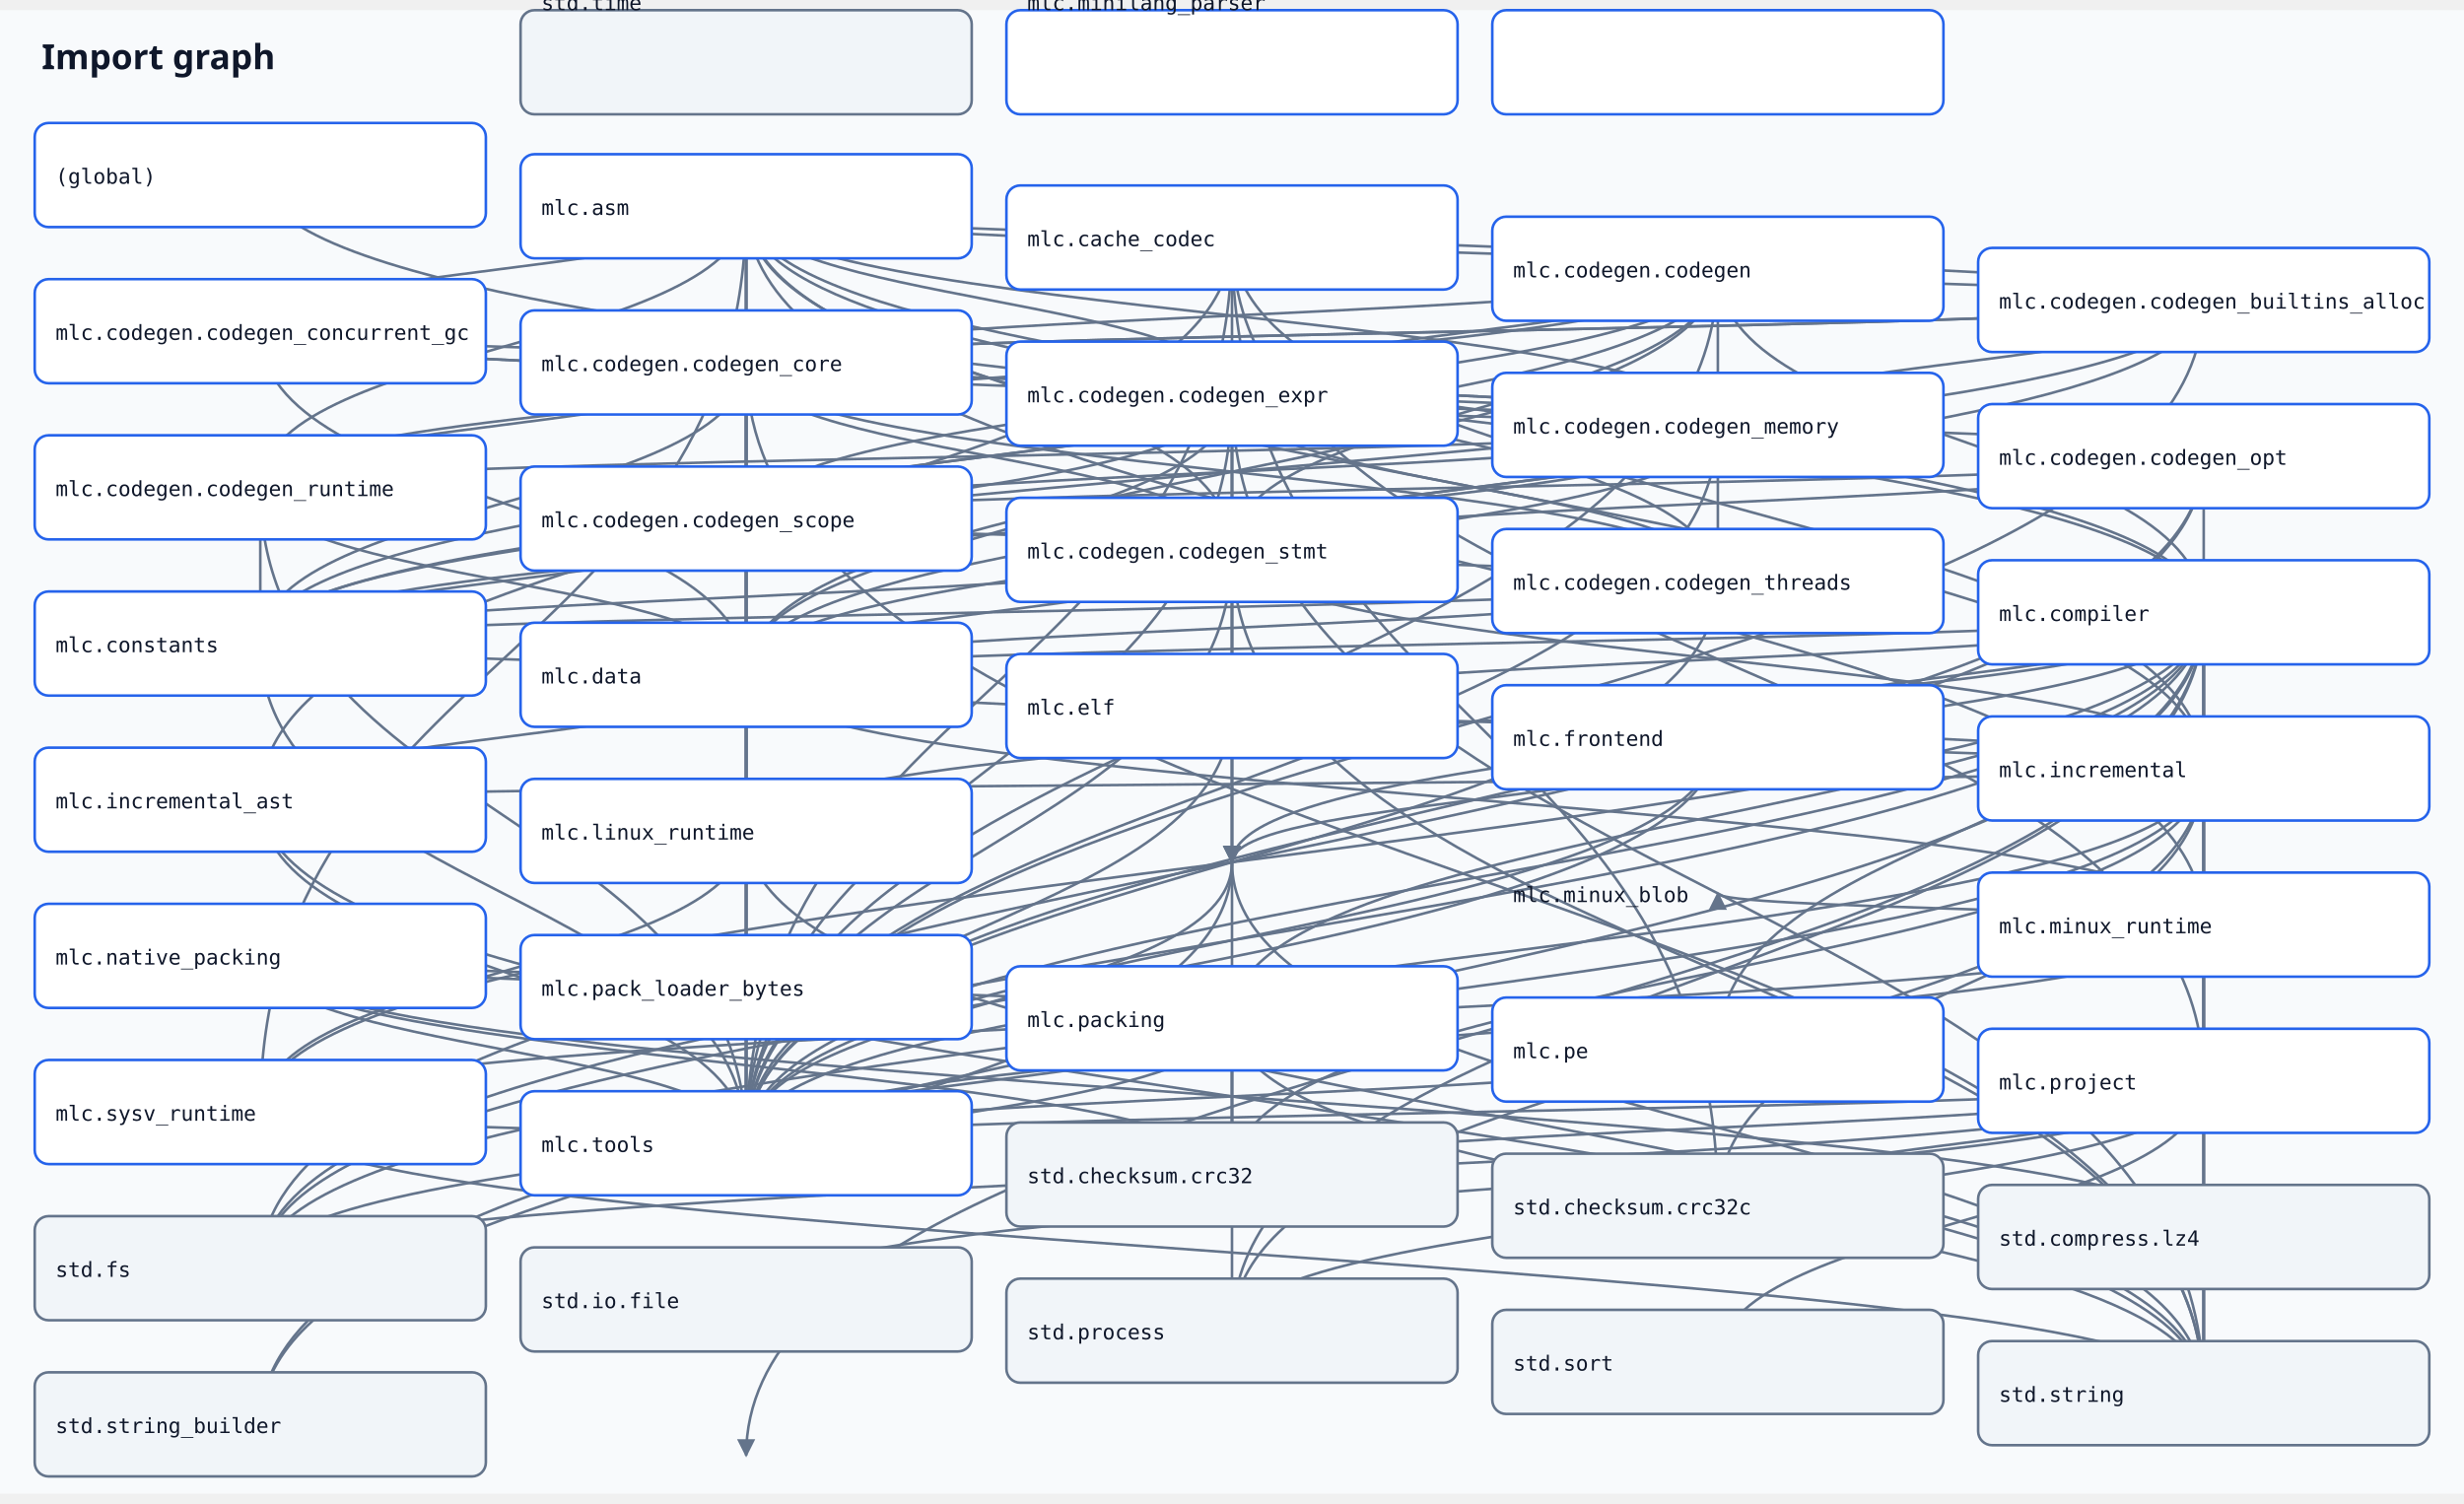
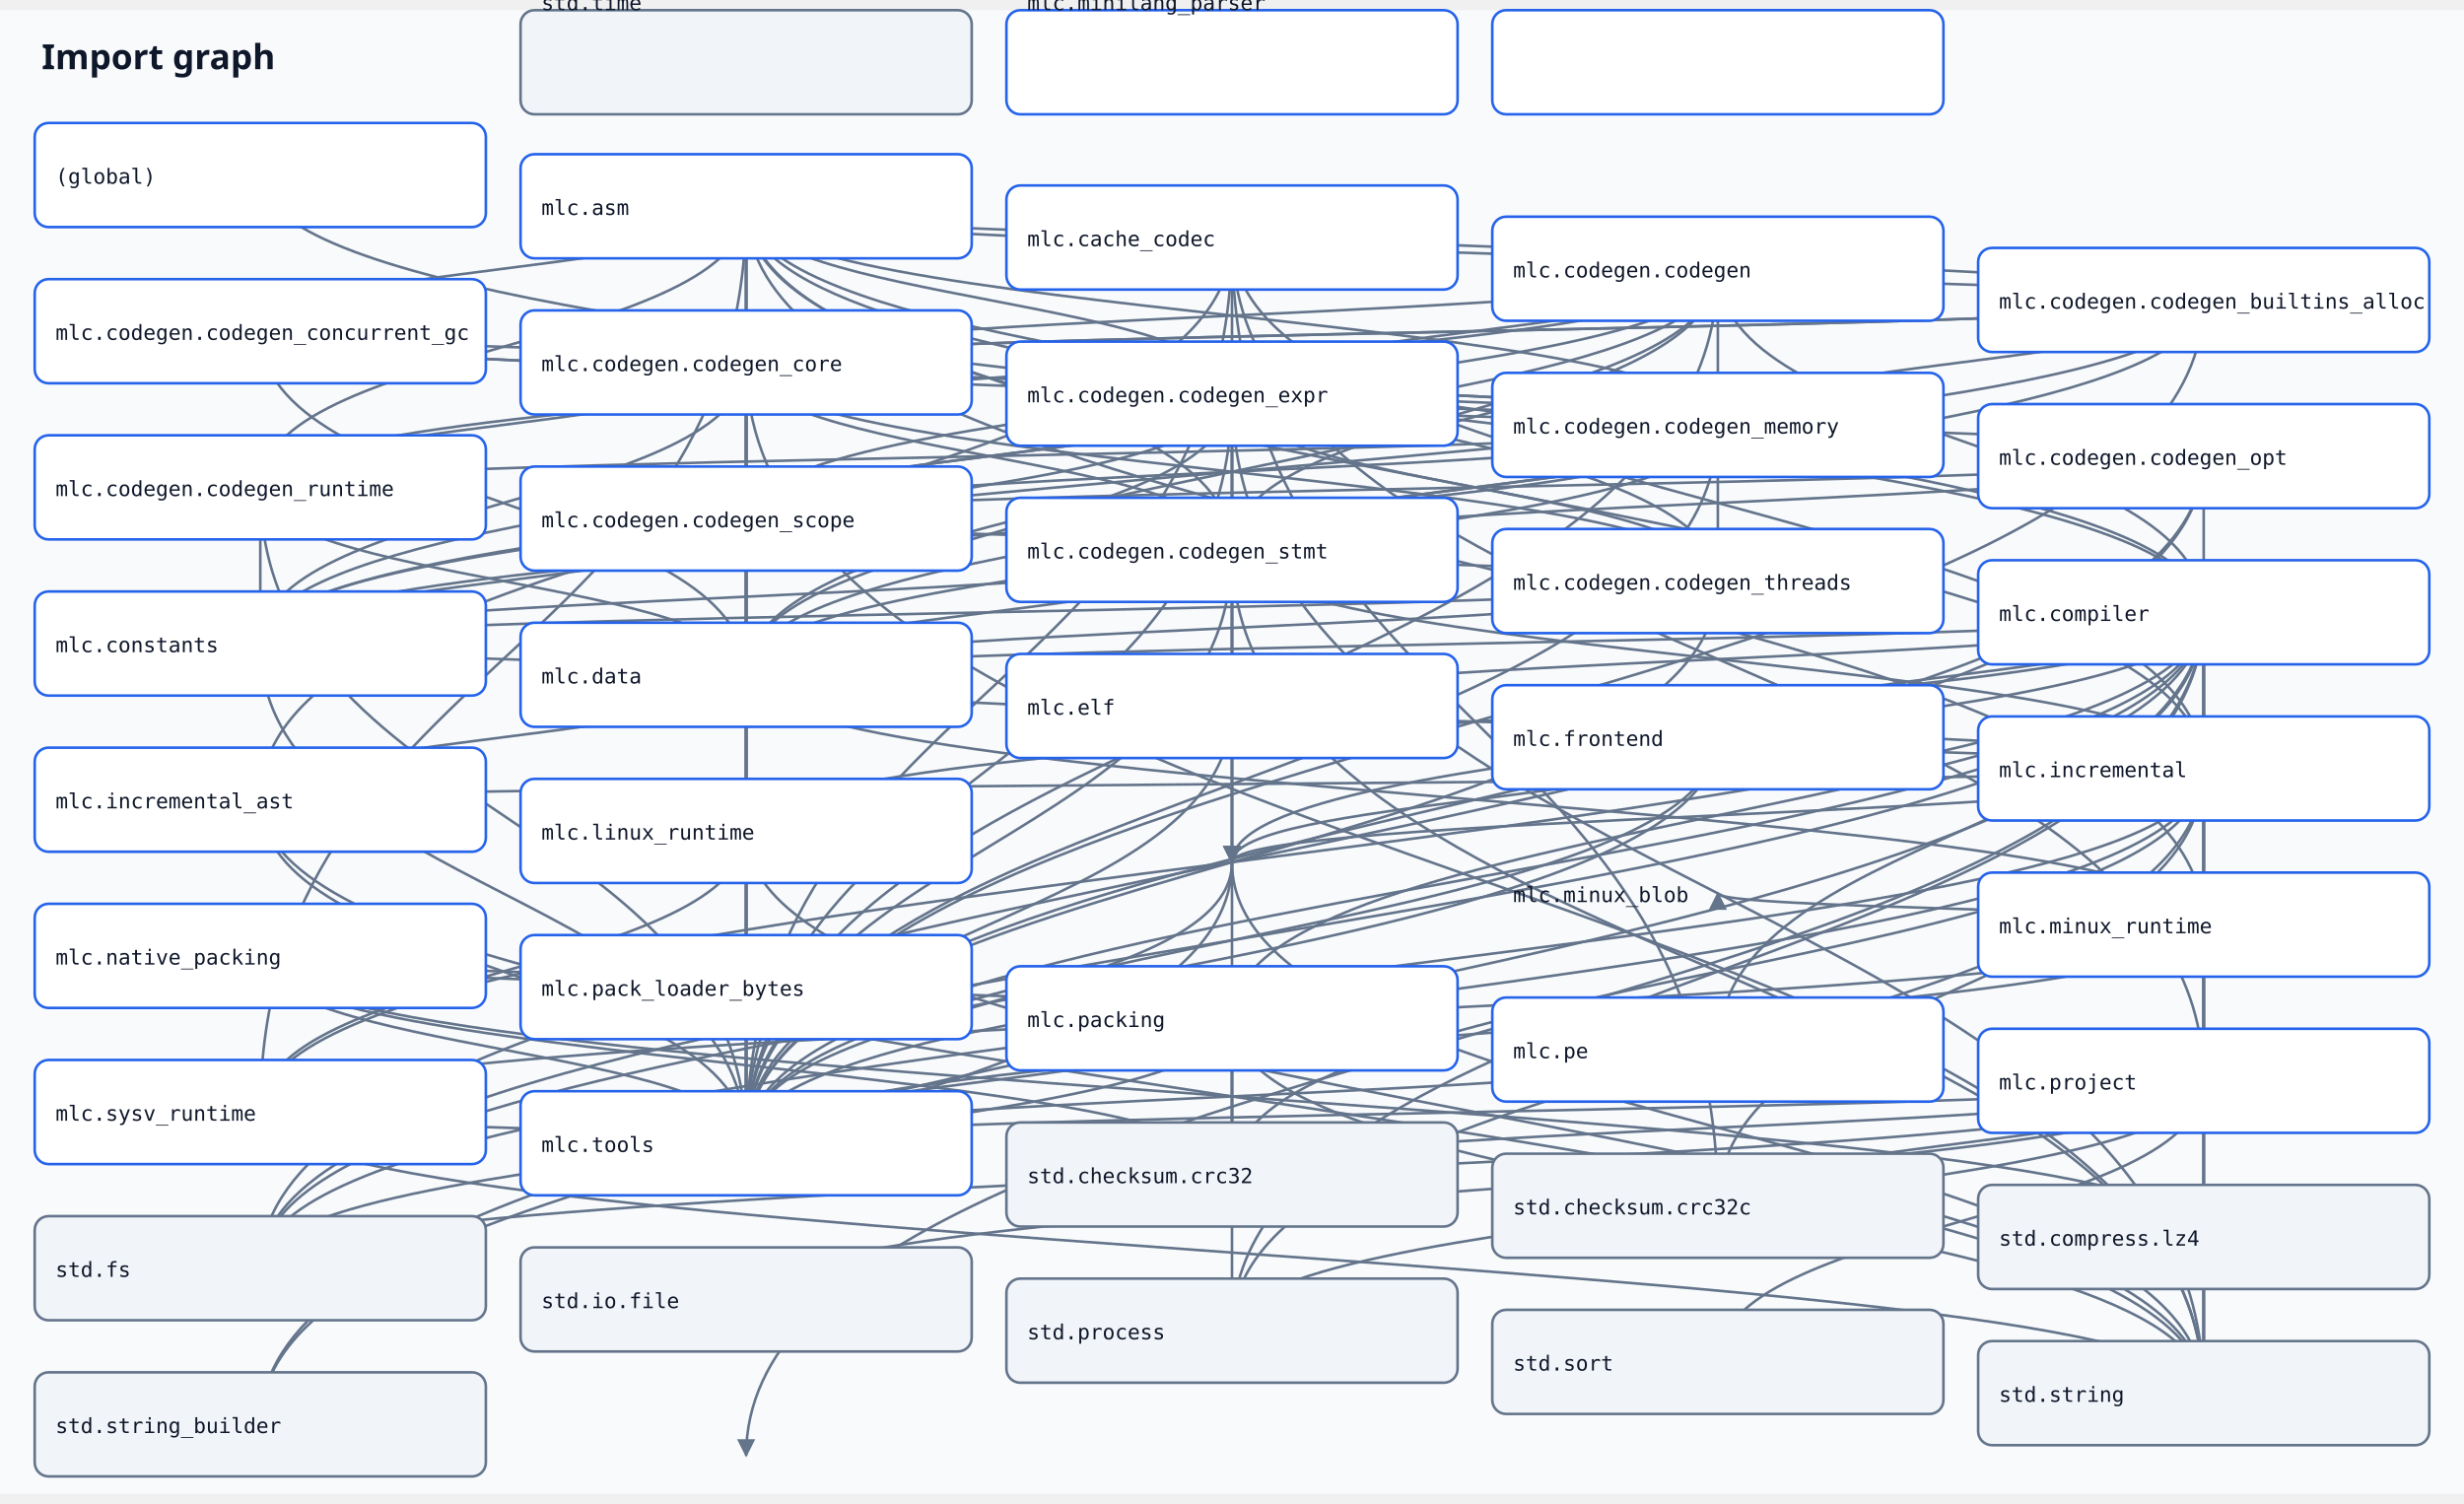
<svg xmlns="http://www.w3.org/2000/svg" width="1420" height="928." viewBox="0 0 1420 928." role="img" aria-labelledby="title desc">
  <defs>
    <marker id="arrow" viewBox="0 0 10 10" refX="9" refY="5" markerWidth="7" markerHeight="7" orient="auto-start-reverse">
      <path d="M 0 0 L 10 5 L 0 10 z" fill="#64748b" />
    </marker>
  </defs>
  <rect width="100%" height="100%" fill="#f8fafc" />
  <text x="24" y="34" font-family="system-ui,sans-serif" font-size="20" font-weight="700" fill="#0f172a">Import graph</text>
  <path d="M 430 113 C 430 383, 430 383, 430 653" fill="none" stroke="#64748b" stroke-width="1.5" marker-end="url(#arrow)" />
  <path d="M 710 131 C 710 374, 1270 374, 1270 617" fill="none" stroke="#64748b" stroke-width="1.5" marker-end="url(#arrow)" />
  <path d="M 710 131 C 710 392, 430 392, 430 653" fill="none" stroke="#64748b" stroke-width="1.5" marker-end="url(#arrow)" />
  <path d="M 710 131 C 710 401, 710 401, 710 671" fill="none" stroke="#64748b" stroke-width="1.5" marker-end="url(#arrow)" />
  <path d="M 710 131 C 710 410, 990 410, 990 689" fill="none" stroke="#64748b" stroke-width="1.5" marker-end="url(#arrow)" />
  <path d="M 990 149 C 990 131, 430 131, 430 113" fill="none" stroke="#64748b" stroke-width="1.5" marker-end="url(#arrow)" />
  <path d="M 990 149 C 990 158, 1270 158, 1270 167" fill="none" stroke="#64748b" stroke-width="1.5" marker-end="url(#arrow)" />
  <path d="M 990 149 C 990 176, 430 176, 430 203" fill="none" stroke="#64748b" stroke-width="1.5" marker-end="url(#arrow)" />
  <path d="M 990 149 C 990 185, 710 185, 710 221" fill="none" stroke="#64748b" stroke-width="1.5" marker-end="url(#arrow)" />
  <path d="M 990 149 C 990 194, 990 194, 990 239" fill="none" stroke="#64748b" stroke-width="1.5" marker-end="url(#arrow)" />
  <path d="M 990 149 C 990 212, 150 212, 150 275" fill="none" stroke="#64748b" stroke-width="1.5" marker-end="url(#arrow)" />
  <path d="M 990 149 C 990 221, 430 221, 430 293" fill="none" stroke="#64748b" stroke-width="1.5" marker-end="url(#arrow)" />
  <path d="M 990 149 C 990 230, 710 230, 710 311" fill="none" stroke="#64748b" stroke-width="1.5" marker-end="url(#arrow)" />
  <path d="M 990 149 C 990 257, 150 257, 150 365" fill="none" stroke="#64748b" stroke-width="1.5" marker-end="url(#arrow)" />
  <path d="M 990 149 C 990 266, 430 266, 430 383" fill="none" stroke="#64748b" stroke-width="1.5" marker-end="url(#arrow)" />
  <path d="M 990 149 C 990 401, 430 401, 430 653" fill="none" stroke="#64748b" stroke-width="1.5" marker-end="url(#arrow)" />
  <path d="M 1270 167 C 1270 140, 430 140, 430 113" fill="none" stroke="#64748b" stroke-width="1.5" marker-end="url(#arrow)" />
  <path d="M 1270 167 C 1270 185, 430 185, 430 203" fill="none" stroke="#64748b" stroke-width="1.5" marker-end="url(#arrow)" />
  <path d="M 1270 167 C 1270 203, 990 203, 990 239" fill="none" stroke="#64748b" stroke-width="1.5" marker-end="url(#arrow)" />
  <path d="M 1270 167 C 1270 266, 150 266, 150 365" fill="none" stroke="#64748b" stroke-width="1.5" marker-end="url(#arrow)" />
  <path d="M 1270 167 C 1270 275, 430 275, 430 383" fill="none" stroke="#64748b" stroke-width="1.5" marker-end="url(#arrow)" />
  <path d="M 1270 167 C 1270 410, 430 410, 430 653" fill="none" stroke="#64748b" stroke-width="1.5" marker-end="url(#arrow)" />
  <path d="M 150 185 C 150 149, 430 149, 430 113" fill="none" stroke="#64748b" stroke-width="1.5" marker-end="url(#arrow)" />
  <path d="M 150 185 C 150 212, 990 212, 990 239" fill="none" stroke="#64748b" stroke-width="1.5" marker-end="url(#arrow)" />
  <path d="M 150 185 C 150 284, 430 284, 430 383" fill="none" stroke="#64748b" stroke-width="1.5" marker-end="url(#arrow)" />
  <path d="M 430 203 C 430 158, 430 158, 430 113" fill="none" stroke="#64748b" stroke-width="1.5" marker-end="url(#arrow)" />
  <path d="M 430 203 C 430 185, 1270 185, 1270 167" fill="none" stroke="#64748b" stroke-width="1.5" marker-end="url(#arrow)" />
  <path d="M 430 203 C 430 194, 150 194, 150 185" fill="none" stroke="#64748b" stroke-width="1.5" marker-end="url(#arrow)" />
  <path d="M 430 203 C 430 221, 990 221, 990 239" fill="none" stroke="#64748b" stroke-width="1.5" marker-end="url(#arrow)" />
  <path d="M 430 203 C 430 239, 150 239, 150 275" fill="none" stroke="#64748b" stroke-width="1.5" marker-end="url(#arrow)" />
  <path d="M 430 203 C 430 248, 430 248, 430 293" fill="none" stroke="#64748b" stroke-width="1.5" marker-end="url(#arrow)" />
  <path d="M 430 203 C 430 266, 990 266, 990 329" fill="none" stroke="#64748b" stroke-width="1.5" marker-end="url(#arrow)" />
  <path d="M 430 203 C 430 284, 150 284, 150 365" fill="none" stroke="#64748b" stroke-width="1.5" marker-end="url(#arrow)" />
  <path d="M 430 203 C 430 293, 430 293, 430 383" fill="none" stroke="#64748b" stroke-width="1.5" marker-end="url(#arrow)" />
  <path d="M 430 203 C 430 428, 430 428, 430 653" fill="none" stroke="#64748b" stroke-width="1.5" marker-end="url(#arrow)" />
  <path d="M 430 203 C 430 500, 1270 500, 1270 797" fill="none" stroke="#64748b" stroke-width="1.5" marker-end="url(#arrow)" />
  <path d="M 710 221 C 710 167, 430 167, 430 113" fill="none" stroke="#64748b" stroke-width="1.5" marker-end="url(#arrow)" />
  <path d="M 710 221 C 710 212, 430 212, 430 203" fill="none" stroke="#64748b" stroke-width="1.5" marker-end="url(#arrow)" />
  <path d="M 710 221 C 710 230, 990 230, 990 239" fill="none" stroke="#64748b" stroke-width="1.5" marker-end="url(#arrow)" />
  <path d="M 710 221 C 710 239, 1270 239, 1270 257" fill="none" stroke="#64748b" stroke-width="1.5" marker-end="url(#arrow)" />
  <path d="M 710 221 C 710 257, 430 257, 430 293" fill="none" stroke="#64748b" stroke-width="1.5" marker-end="url(#arrow)" />
  <path d="M 710 221 C 710 275, 990 275, 990 329" fill="none" stroke="#64748b" stroke-width="1.5" marker-end="url(#arrow)" />
  <path d="M 710 221 C 710 293, 150 293, 150 365" fill="none" stroke="#64748b" stroke-width="1.5" marker-end="url(#arrow)" />
  <path d="M 710 221 C 710 302, 430 302, 430 383" fill="none" stroke="#64748b" stroke-width="1.5" marker-end="url(#arrow)" />
  <path d="M 710 221 C 710 356, 710 356, 710 491." fill="none" stroke="#64748b" stroke-width="1.5" marker-end="url(#arrow)" />
  <path d="M 710 221 C 710 437, 430 437, 430 653" fill="none" stroke="#64748b" stroke-width="1.5" marker-end="url(#arrow)" />
  <path d="M 710 221 C 710 509, 1270 509, 1270 797" fill="none" stroke="#64748b" stroke-width="1.5" marker-end="url(#arrow)" />
  <path d="M 990 239 C 990 176, 430 176, 430 113" fill="none" stroke="#64748b" stroke-width="1.5" marker-end="url(#arrow)" />
  <path d="M 990 239 C 990 212, 150 212, 150 185" fill="none" stroke="#64748b" stroke-width="1.5" marker-end="url(#arrow)" />
  <path d="M 990 239 C 990 302, 150 302, 150 365" fill="none" stroke="#64748b" stroke-width="1.5" marker-end="url(#arrow)" />
  <path d="M 990 239 C 990 311, 430 311, 430 383" fill="none" stroke="#64748b" stroke-width="1.5" marker-end="url(#arrow)" />
  <path d="M 990 239 C 990 446, 430 446, 430 653" fill="none" stroke="#64748b" stroke-width="1.5" marker-end="url(#arrow)" />
  <path d="M 1270 257 C 1270 275, 430 275, 430 293" fill="none" stroke="#64748b" stroke-width="1.5" marker-end="url(#arrow)" />
  <path d="M 1270 257 C 1270 455, 430 455, 430 653" fill="none" stroke="#64748b" stroke-width="1.5" marker-end="url(#arrow)" />
  <path d="M 1270 257 C 1270 491, 150 491, 150 725" fill="none" stroke="#64748b" stroke-width="1.5" marker-end="url(#arrow)" />
  <path d="M 1270 257 C 1270 527, 1270 527, 1270 797" fill="none" stroke="#64748b" stroke-width="1.5" marker-end="url(#arrow)" />
  <path d="M 150 275 C 150 194, 430 194, 430 113" fill="none" stroke="#64748b" stroke-width="1.5" marker-end="url(#arrow)" />
  <path d="M 150 275 C 150 257, 990 257, 990 239" fill="none" stroke="#64748b" stroke-width="1.5" marker-end="url(#arrow)" />
  <path d="M 150 275 C 150 320, 150 320, 150 365" fill="none" stroke="#64748b" stroke-width="1.5" marker-end="url(#arrow)" />
  <path d="M 150 275 C 150 329, 430 329, 430 383" fill="none" stroke="#64748b" stroke-width="1.5" marker-end="url(#arrow)" />
  <path d="M 150 275 C 150 464, 430 464, 430 653" fill="none" stroke="#64748b" stroke-width="1.5" marker-end="url(#arrow)" />
  <path d="M 430 293 C 430 203, 430 203, 430 113" fill="none" stroke="#64748b" stroke-width="1.5" marker-end="url(#arrow)" />
  <path d="M 430 293 C 430 266, 990 266, 990 239" fill="none" stroke="#64748b" stroke-width="1.5" marker-end="url(#arrow)" />
  <path d="M 430 293 C 430 329, 150 329, 150 365" fill="none" stroke="#64748b" stroke-width="1.5" marker-end="url(#arrow)" />
  <path d="M 430 293 C 430 338, 430 338, 430 383" fill="none" stroke="#64748b" stroke-width="1.5" marker-end="url(#arrow)" />
  <path d="M 430 293 C 430 473, 430 473, 430 653" fill="none" stroke="#64748b" stroke-width="1.5" marker-end="url(#arrow)" />
  <path d="M 710 311 C 710 212, 430 212, 430 113" fill="none" stroke="#64748b" stroke-width="1.5" marker-end="url(#arrow)" />
  <path d="M 710 311 C 710 257, 430 257, 430 203" fill="none" stroke="#64748b" stroke-width="1.5" marker-end="url(#arrow)" />
  <path d="M 710 311 C 710 266, 710 266, 710 221" fill="none" stroke="#64748b" stroke-width="1.5" marker-end="url(#arrow)" />
  <path d="M 710 311 C 710 275, 990 275, 990 239" fill="none" stroke="#64748b" stroke-width="1.5" marker-end="url(#arrow)" />
  <path d="M 710 311 C 710 284, 1270 284, 1270 257" fill="none" stroke="#64748b" stroke-width="1.5" marker-end="url(#arrow)" />
  <path d="M 710 311 C 710 302, 430 302, 430 293" fill="none" stroke="#64748b" stroke-width="1.5" marker-end="url(#arrow)" />
  <path d="M 710 311 C 710 320, 990 320, 990 329" fill="none" stroke="#64748b" stroke-width="1.5" marker-end="url(#arrow)" />
  <path d="M 710 311 C 710 338, 150 338, 150 365" fill="none" stroke="#64748b" stroke-width="1.5" marker-end="url(#arrow)" />
  <path d="M 710 311 C 710 347, 430 347, 430 383" fill="none" stroke="#64748b" stroke-width="1.5" marker-end="url(#arrow)" />
  <path d="M 710 311 C 710 374, 1270 374, 1270 437" fill="none" stroke="#64748b" stroke-width="1.5" marker-end="url(#arrow)" />
  <path d="M 710 311 C 710 401, 710 401, 710 491." fill="none" stroke="#64748b" stroke-width="1.5" marker-end="url(#arrow)" />
  <path d="M 710 311 C 710 482, 430 482, 430 653" fill="none" stroke="#64748b" stroke-width="1.5" marker-end="url(#arrow)" />
  <path d="M 710 311 C 710 554, 1270 554, 1270 797" fill="none" stroke="#64748b" stroke-width="1.5" marker-end="url(#arrow)" />
  <path d="M 990 329 C 990 221, 430 221, 430 113" fill="none" stroke="#64748b" stroke-width="1.5" marker-end="url(#arrow)" />
  <path d="M 990 329 C 990 284, 990 284, 990 239" fill="none" stroke="#64748b" stroke-width="1.5" marker-end="url(#arrow)" />
  <path d="M 990 329 C 990 347, 150 347, 150 365" fill="none" stroke="#64748b" stroke-width="1.5" marker-end="url(#arrow)" />
  <path d="M 990 329 C 990 356, 430 356, 430 383" fill="none" stroke="#64748b" stroke-width="1.5" marker-end="url(#arrow)" />
  <path d="M 990 329 C 990 491, 430 491, 430 653" fill="none" stroke="#64748b" stroke-width="1.5" marker-end="url(#arrow)" />
  <path d="M 1270 347 C 1270 230, 430 230, 430 113" fill="none" stroke="#64748b" stroke-width="1.5" marker-end="url(#arrow)" />
  <path d="M 1270 347 C 1270 248, 990 248, 990 149" fill="none" stroke="#64748b" stroke-width="1.5" marker-end="url(#arrow)" />
  <path d="M 1270 347 C 1270 365, 430 365, 430 383" fill="none" stroke="#64748b" stroke-width="1.5" marker-end="url(#arrow)" />
  <path d="M 1270 347 C 1270 374, 710 374, 710 401" fill="none" stroke="#64748b" stroke-width="1.5" marker-end="url(#arrow)" />
  <path d="M 1270 347 C 1270 383, 990 383, 990 419" fill="none" stroke="#64748b" stroke-width="1.5" marker-end="url(#arrow)" />
  <path d="M 1270 347 C 1270 392, 1270 392, 1270 437" fill="none" stroke="#64748b" stroke-width="1.5" marker-end="url(#arrow)" />
  <path d="M 1270 347 C 1270 410, 430 410, 430 473" fill="none" stroke="#64748b" stroke-width="1.5" marker-end="url(#arrow)" />
  <path d="M 1270 347 C 1270 419, 710 419, 710 491." fill="none" stroke="#64748b" stroke-width="1.5" marker-end="url(#arrow)" />
  <path d="M 1270 347 C 1270 437, 1270 437, 1270 527" fill="none" stroke="#64748b" stroke-width="1.5" marker-end="url(#arrow)" />
  <path d="M 1270 347 C 1270 464, 710 464, 710 581" fill="none" stroke="#64748b" stroke-width="1.5" marker-end="url(#arrow)" />
  <path d="M 1270 347 C 1270 473, 990 473, 990 599" fill="none" stroke="#64748b" stroke-width="1.5" marker-end="url(#arrow)" />
  <path d="M 1270 347 C 1270 482, 1270 482, 1270 617" fill="none" stroke="#64748b" stroke-width="1.5" marker-end="url(#arrow)" />
  <path d="M 1270 347 C 1270 491, 150 491, 150 635" fill="none" stroke="#64748b" stroke-width="1.5" marker-end="url(#arrow)" />
  <path d="M 1270 347 C 1270 500, 430 500, 430 653" fill="none" stroke="#64748b" stroke-width="1.5" marker-end="url(#arrow)" />
  <path d="M 1270 347 C 1270 536, 150 536, 150 725" fill="none" stroke="#64748b" stroke-width="1.5" marker-end="url(#arrow)" />
  <path d="M 1270 347 C 1270 554, 710 554, 710 761" fill="none" stroke="#64748b" stroke-width="1.5" marker-end="url(#arrow)" />
  <path d="M 1270 347 C 1270 572, 1270 572, 1270 797" fill="none" stroke="#64748b" stroke-width="1.5" marker-end="url(#arrow)" />
  <path d="M 1270 347 C 1270 581, 150 581, 150 815" fill="none" stroke="#64748b" stroke-width="1.5" marker-end="url(#arrow)" />
  <path d="M 1270 347 C 1270 590, 430 590, 430 833." fill="none" stroke="#64748b" stroke-width="1.5" marker-end="url(#arrow)" />
  <path d="M 430 383 C 430 374, 150 374, 150 365" fill="none" stroke="#64748b" stroke-width="1.5" marker-end="url(#arrow)" />
  <path d="M 430 383 C 430 518, 430 518, 430 653" fill="none" stroke="#64748b" stroke-width="1.5" marker-end="url(#arrow)" />
  <path d="M 710 401 C 710 527, 430 527, 430 653" fill="none" stroke="#64748b" stroke-width="1.5" marker-end="url(#arrow)" />
  <path d="M 990 419 C 990 428, 1270 428, 1270 437" fill="none" stroke="#64748b" stroke-width="1.5" marker-end="url(#arrow)" />
  <path d="M 990 419 C 990 455, 710 455, 710 491." fill="none" stroke="#64748b" stroke-width="1.5" marker-end="url(#arrow)" />
  <path d="M 990 419 C 990 536, 430 536, 430 653" fill="none" stroke="#64748b" stroke-width="1.5" marker-end="url(#arrow)" />
  <path d="M 990 419 C 990 572, 150 572, 150 725" fill="none" stroke="#64748b" stroke-width="1.5" marker-end="url(#arrow)" />
  <path d="M 1270 437 C 1270 275, 430 275, 430 113" fill="none" stroke="#64748b" stroke-width="1.5" marker-end="url(#arrow)" />
  <path d="M 1270 437 C 1270 284, 710 284, 710 131" fill="none" stroke="#64748b" stroke-width="1.5" marker-end="url(#arrow)" />
  <path d="M 1270 437 C 1270 410, 430 410, 430 383" fill="none" stroke="#64748b" stroke-width="1.5" marker-end="url(#arrow)" />
  <path d="M 1270 437 C 1270 446, 150 446, 150 455" fill="none" stroke="#64748b" stroke-width="1.5" marker-end="url(#arrow)" />
+   <path d="M 1270 437 C 1270 464, 710 464, 710 491." fill="none" stroke="#64748b" stroke-width="1.5" marker-end="url(#arrow)" />
  <path d="M 1270 437 C 1270 527, 1270 527, 1270 617" fill="none" stroke="#64748b" stroke-width="1.5" marker-end="url(#arrow)" />
  <path d="M 1270 437 C 1270 545, 430 545, 430 653" fill="none" stroke="#64748b" stroke-width="1.5" marker-end="url(#arrow)" />
  <path d="M 1270 437 C 1270 554, 710 554, 710 671" fill="none" stroke="#64748b" stroke-width="1.5" marker-end="url(#arrow)" />
  <path d="M 1270 437 C 1270 563, 990 563, 990 689" fill="none" stroke="#64748b" stroke-width="1.5" marker-end="url(#arrow)" />
  <path d="M 1270 437 C 1270 581, 150 581, 150 725" fill="none" stroke="#64748b" stroke-width="1.5" marker-end="url(#arrow)" />
  <path d="M 1270 437 C 1270 599, 710 599, 710 761" fill="none" stroke="#64748b" stroke-width="1.5" marker-end="url(#arrow)" />
  <path d="M 150 455 C 150 293, 710 293, 710 131" fill="none" stroke="#64748b" stroke-width="1.5" marker-end="url(#arrow)" />
  <path d="M 150 455 C 150 419, 430 419, 430 383" fill="none" stroke="#64748b" stroke-width="1.5" marker-end="url(#arrow)" />
  <path d="M 150 455 C 150 554, 430 554, 430 653" fill="none" stroke="#64748b" stroke-width="1.5" marker-end="url(#arrow)" />
  <path d="M 150 455 C 150 626, 1270 626, 1270 797" fill="none" stroke="#64748b" stroke-width="1.5" marker-end="url(#arrow)" />
  <path d="M 430 473 C 430 293, 430 293, 430 113" fill="none" stroke="#64748b" stroke-width="1.5" marker-end="url(#arrow)" />
  <path d="M 430 473 C 430 428, 430 428, 430 383" fill="none" stroke="#64748b" stroke-width="1.5" marker-end="url(#arrow)" />
  <path d="M 430 473 C 430 554, 150 554, 150 635" fill="none" stroke="#64748b" stroke-width="1.5" marker-end="url(#arrow)" />
  <path d="M 430 473 C 430 563, 430 563, 430 653" fill="none" stroke="#64748b" stroke-width="1.5" marker-end="url(#arrow)" />
  <path d="M 430 473 C 430 635, 1270 635, 1270 797" fill="none" stroke="#64748b" stroke-width="1.5" marker-end="url(#arrow)" />
  <path d="M 710 491. C 710 572, 430 572, 430 653" fill="none" stroke="#64748b" stroke-width="1.5" marker-end="url(#arrow)" />
  <path d="M 710 491. C 710 644, 1270 644, 1270 797" fill="none" stroke="#64748b" stroke-width="1.5" marker-end="url(#arrow)" />
  <path d="M 710 491. C 710 653, 150 653, 150 815" fill="none" stroke="#64748b" stroke-width="1.5" marker-end="url(#arrow)" />
  <path d="M 1270 527 C 1270 320, 430 320, 430 113" fill="none" stroke="#64748b" stroke-width="1.5" marker-end="url(#arrow)" />
  <path d="M 1270 527 C 1270 455, 430 455, 430 383" fill="none" stroke="#64748b" stroke-width="1.5" marker-end="url(#arrow)" />
  <path d="M 1270 527 C 1270 518, 990 518, 990 509." fill="none" stroke="#64748b" stroke-width="1.5" marker-end="url(#arrow)" />
  <path d="M 1270 527 C 1270 581, 150 581, 150 635" fill="none" stroke="#64748b" stroke-width="1.5" marker-end="url(#arrow)" />
  <path d="M 1270 527 C 1270 590, 430 590, 430 653" fill="none" stroke="#64748b" stroke-width="1.5" marker-end="url(#arrow)" />
  <path d="M 1270 527 C 1270 662, 1270 662, 1270 797" fill="none" stroke="#64748b" stroke-width="1.5" marker-end="url(#arrow)" />
  <path d="M 150 545 C 150 554, 430 554, 430 563" fill="none" stroke="#64748b" stroke-width="1.5" marker-end="url(#arrow)" />
  <path d="M 150 545 C 150 599, 430 599, 430 653" fill="none" stroke="#64748b" stroke-width="1.5" marker-end="url(#arrow)" />
  <path d="M 150 545 C 150 608, 710 608, 710 671" fill="none" stroke="#64748b" stroke-width="1.5" marker-end="url(#arrow)" />
  <path d="M 150 545 C 150 626, 1270 626, 1270 707" fill="none" stroke="#64748b" stroke-width="1.5" marker-end="url(#arrow)" />
  <path d="M 710 581 C 710 563, 150 563, 150 545" fill="none" stroke="#64748b" stroke-width="1.5" marker-end="url(#arrow)" />
  <path d="M 710 581 C 710 617, 430 617, 430 653" fill="none" stroke="#64748b" stroke-width="1.5" marker-end="url(#arrow)" />
  <path d="M 710 581 C 710 626, 710 626, 710 671" fill="none" stroke="#64748b" stroke-width="1.5" marker-end="url(#arrow)" />
  <path d="M 710 581 C 710 653, 150 653, 150 725" fill="none" stroke="#64748b" stroke-width="1.5" marker-end="url(#arrow)" />
  <path d="M 710 581 C 710 671, 710 671, 710 761" fill="none" stroke="#64748b" stroke-width="1.5" marker-end="url(#arrow)" />
  <path d="M 710 581 C 710 689, 1270 689, 1270 797" fill="none" stroke="#64748b" stroke-width="1.5" marker-end="url(#arrow)" />
  <path d="M 990 599 C 990 626, 430 626, 430 653" fill="none" stroke="#64748b" stroke-width="1.5" marker-end="url(#arrow)" />
  <path d="M 1270 617 C 1270 635, 430 635, 430 653" fill="none" stroke="#64748b" stroke-width="1.5" marker-end="url(#arrow)" />
  <path d="M 1270 617 C 1270 644, 710 644, 710 671" fill="none" stroke="#64748b" stroke-width="1.5" marker-end="url(#arrow)" />
  <path d="M 1270 617 C 1270 653, 990 653, 990 689" fill="none" stroke="#64748b" stroke-width="1.5" marker-end="url(#arrow)" />
  <path d="M 1270 617 C 1270 671, 150 671, 150 725" fill="none" stroke="#64748b" stroke-width="1.5" marker-end="url(#arrow)" />
  <path d="M 1270 617 C 1270 680, 430 680, 430 743" fill="none" stroke="#64748b" stroke-width="1.5" marker-end="url(#arrow)" />
  <path d="M 1270 617 C 1270 689, 710 689, 710 761" fill="none" stroke="#64748b" stroke-width="1.5" marker-end="url(#arrow)" />
  <path d="M 1270 617 C 1270 698, 990 698, 990 779" fill="none" stroke="#64748b" stroke-width="1.5" marker-end="url(#arrow)" />
  <path d="M 1270 617 C 1270 707, 1270 707, 1270 797" fill="none" stroke="#64748b" stroke-width="1.5" marker-end="url(#arrow)" />
  <path d="M 150 635 C 150 374, 430 374, 430 113" fill="none" stroke="#64748b" stroke-width="1.5" marker-end="url(#arrow)" />
  <path d="M 150 635 C 150 644, 430 644, 430 653" fill="none" stroke="#64748b" stroke-width="1.5" marker-end="url(#arrow)" />
  <path d="M 150 635 C 150 716, 1270 716, 1270 797" fill="none" stroke="#64748b" stroke-width="1.5" marker-end="url(#arrow)" />
  <path d="M 430 653 C 430 509, 150 509, 150 365" fill="none" stroke="#64748b" stroke-width="1.5" marker-end="url(#arrow)" />
  <path d="M 150 95 C 150 221, 1270 221, 1270 347" fill="none" stroke="#64748b" stroke-width="1.5" marker-end="url(#arrow)" />
  <g>
    <rect x="20" y="65" width="260" height="60" rx="8" fill="#ffffff" stroke="#2563eb" stroke-width="1.5" />
    <text x="32" y="100" font-family="ui-monospace,monospace" font-size="12" fill="#0f172a">(global)</text>
  </g>
  <g>
    <rect x="300" y="83" width="260" height="60" rx="8" fill="#ffffff" stroke="#2563eb" stroke-width="1.5" />
    <text x="312" y="118" font-family="ui-monospace,monospace" font-size="12" fill="#0f172a">mlc.asm</text>
  </g>
  <g>
    <rect x="580" y="101" width="260" height="60" rx="8" fill="#ffffff" stroke="#2563eb" stroke-width="1.5" />
    <text x="592" y="136" font-family="ui-monospace,monospace" font-size="12" fill="#0f172a">mlc.cache_codec</text>
  </g>
  <g>
    <rect x="860" y="119" width="260" height="60" rx="8" fill="#ffffff" stroke="#2563eb" stroke-width="1.5" />
    <text x="872" y="154" font-family="ui-monospace,monospace" font-size="12" fill="#0f172a">mlc.codegen.codegen</text>
  </g>
  <g>
    <rect x="1140" y="137" width="260" height="60" rx="8" fill="#ffffff" stroke="#2563eb" stroke-width="1.5" />
    <text x="1152" y="172" font-family="ui-monospace,monospace" font-size="12" fill="#0f172a">mlc.codegen.codegen_builtins_alloc</text>
  </g>
  <g>
    <rect x="20" y="155" width="260" height="60" rx="8" fill="#ffffff" stroke="#2563eb" stroke-width="1.5" />
    <text x="32" y="190" font-family="ui-monospace,monospace" font-size="12" fill="#0f172a">mlc.codegen.codegen_concurrent_gc</text>
  </g>
  <g>
    <rect x="300" y="173" width="260" height="60" rx="8" fill="#ffffff" stroke="#2563eb" stroke-width="1.5" />
    <text x="312" y="208" font-family="ui-monospace,monospace" font-size="12" fill="#0f172a">mlc.codegen.codegen_core</text>
  </g>
  <g>
    <rect x="580" y="191" width="260" height="60" rx="8" fill="#ffffff" stroke="#2563eb" stroke-width="1.5" />
    <text x="592" y="226" font-family="ui-monospace,monospace" font-size="12" fill="#0f172a">mlc.codegen.codegen_expr</text>
  </g>
  <g>
    <rect x="860" y="209" width="260" height="60" rx="8" fill="#ffffff" stroke="#2563eb" stroke-width="1.5" />
    <text x="872" y="244" font-family="ui-monospace,monospace" font-size="12" fill="#0f172a">mlc.codegen.codegen_memory</text>
  </g>
  <g>
    <rect x="1140" y="227" width="260" height="60" rx="8" fill="#ffffff" stroke="#2563eb" stroke-width="1.5" />
    <text x="1152" y="262" font-family="ui-monospace,monospace" font-size="12" fill="#0f172a">mlc.codegen.codegen_opt</text>
  </g>
  <g>
    <rect x="20" y="245" width="260" height="60" rx="8" fill="#ffffff" stroke="#2563eb" stroke-width="1.5" />
    <text x="32" y="280" font-family="ui-monospace,monospace" font-size="12" fill="#0f172a">mlc.codegen.codegen_runtime</text>
  </g>
  <g>
    <rect x="300" y="263" width="260" height="60" rx="8" fill="#ffffff" stroke="#2563eb" stroke-width="1.5" />
    <text x="312" y="298" font-family="ui-monospace,monospace" font-size="12" fill="#0f172a">mlc.codegen.codegen_scope</text>
  </g>
  <g>
    <rect x="580" y="281" width="260" height="60" rx="8" fill="#ffffff" stroke="#2563eb" stroke-width="1.5" />
    <text x="592" y="316" font-family="ui-monospace,monospace" font-size="12" fill="#0f172a">mlc.codegen.codegen_stmt</text>
  </g>
  <g>
    <rect x="860" y="299" width="260" height="60" rx="8" fill="#ffffff" stroke="#2563eb" stroke-width="1.5" />
    <text x="872" y="334" font-family="ui-monospace,monospace" font-size="12" fill="#0f172a">mlc.codegen.codegen_threads</text>
  </g>
  <g>
    <rect x="1140" y="317" width="260" height="60" rx="8" fill="#ffffff" stroke="#2563eb" stroke-width="1.5" />
    <text x="1152" y="352" font-family="ui-monospace,monospace" font-size="12" fill="#0f172a">mlc.compiler</text>
  </g>
  <g>
    <rect x="20" y="335" width="260" height="60" rx="8" fill="#ffffff" stroke="#2563eb" stroke-width="1.5" />
    <text x="32" y="370" font-family="ui-monospace,monospace" font-size="12" fill="#0f172a">mlc.constants</text>
  </g>
  <g>
    <rect x="300" y="353" width="260" height="60" rx="8" fill="#ffffff" stroke="#2563eb" stroke-width="1.5" />
    <text x="312" y="388" font-family="ui-monospace,monospace" font-size="12" fill="#0f172a">mlc.data</text>
  </g>
  <g>
    <rect x="580" y="371" width="260" height="60" rx="8" fill="#ffffff" stroke="#2563eb" stroke-width="1.5" />
    <text x="592" y="406" font-family="ui-monospace,monospace" font-size="12" fill="#0f172a">mlc.elf</text>
  </g>
  <g>
    <rect x="860" y="389" width="260" height="60" rx="8" fill="#ffffff" stroke="#2563eb" stroke-width="1.5" />
    <text x="872" y="424" font-family="ui-monospace,monospace" font-size="12" fill="#0f172a">mlc.frontend</text>
  </g>
  <g>
    <rect x="1140" y="407" width="260" height="60" rx="8" fill="#ffffff" stroke="#2563eb" stroke-width="1.5" />
    <text x="1152" y="442" font-family="ui-monospace,monospace" font-size="12" fill="#0f172a">mlc.incremental</text>
  </g>
  <g>
    <rect x="20" y="425" width="260" height="60" rx="8" fill="#ffffff" stroke="#2563eb" stroke-width="1.5" />
    <text x="32" y="460" font-family="ui-monospace,monospace" font-size="12" fill="#0f172a">mlc.incremental_ast</text>
  </g>
  <g>
    <rect x="300" y="443" width="260" height="60" rx="8" fill="#ffffff" stroke="#2563eb" stroke-width="1.5" />
    <text x="312" y="478" font-family="ui-monospace,monospace" font-size="12" fill="#0f172a">mlc.linux_runtime</text>
  </g>
  <g>
    <rect x="580" y="461." width="260" height="60" rx="8" fill="#ffffff" stroke="#2563eb" stroke-width="1.5" />
    <text x="592" y="496." font-family="ui-monospace,monospace" font-size="12" fill="#0f172a">mlc.minilang_parser</text>
  </g>
  <g>
    <rect x="860" y="479." width="260" height="60" rx="8" fill="#ffffff" stroke="#2563eb" stroke-width="1.5" />
    <text x="872" y="514" font-family="ui-monospace,monospace" font-size="12" fill="#0f172a">mlc.minux_blob</text>
  </g>
  <g>
    <rect x="1140" y="497" width="260" height="60" rx="8" fill="#ffffff" stroke="#2563eb" stroke-width="1.5" />
    <text x="1152" y="532" font-family="ui-monospace,monospace" font-size="12" fill="#0f172a">mlc.minux_runtime</text>
  </g>
  <g>
    <rect x="20" y="515" width="260" height="60" rx="8" fill="#ffffff" stroke="#2563eb" stroke-width="1.5" />
    <text x="32" y="550" font-family="ui-monospace,monospace" font-size="12" fill="#0f172a">mlc.native_packing</text>
  </g>
  <g>
    <rect x="300" y="533" width="260" height="60" rx="8" fill="#ffffff" stroke="#2563eb" stroke-width="1.5" />
    <text x="312" y="568" font-family="ui-monospace,monospace" font-size="12" fill="#0f172a">mlc.pack_loader_bytes</text>
  </g>
  <g>
    <rect x="580" y="551" width="260" height="60" rx="8" fill="#ffffff" stroke="#2563eb" stroke-width="1.5" />
    <text x="592" y="586" font-family="ui-monospace,monospace" font-size="12" fill="#0f172a">mlc.packing</text>
  </g>
  <g>
    <rect x="860" y="569" width="260" height="60" rx="8" fill="#ffffff" stroke="#2563eb" stroke-width="1.5" />
    <text x="872" y="604" font-family="ui-monospace,monospace" font-size="12" fill="#0f172a">mlc.pe</text>
  </g>
  <g>
    <rect x="1140" y="587" width="260" height="60" rx="8" fill="#ffffff" stroke="#2563eb" stroke-width="1.5" />
    <text x="1152" y="622" font-family="ui-monospace,monospace" font-size="12" fill="#0f172a">mlc.project</text>
  </g>
  <g>
    <rect x="20" y="605" width="260" height="60" rx="8" fill="#ffffff" stroke="#2563eb" stroke-width="1.5" />
    <text x="32" y="640" font-family="ui-monospace,monospace" font-size="12" fill="#0f172a">mlc.sysv_runtime</text>
  </g>
  <g>
    <rect x="300" y="623" width="260" height="60" rx="8" fill="#ffffff" stroke="#2563eb" stroke-width="1.5" />
    <text x="312" y="658" font-family="ui-monospace,monospace" font-size="12" fill="#0f172a">mlc.tools</text>
  </g>
  <g>
    <rect x="580" y="641" width="260" height="60" rx="8" fill="#f1f5f9" stroke="#64748b" stroke-width="1.5" />
    <text x="592" y="676" font-family="ui-monospace,monospace" font-size="12" fill="#0f172a">std.checksum.crc32</text>
  </g>
  <g>
    <rect x="860" y="659" width="260" height="60" rx="8" fill="#f1f5f9" stroke="#64748b" stroke-width="1.5" />
    <text x="872" y="694" font-family="ui-monospace,monospace" font-size="12" fill="#0f172a">std.checksum.crc32c</text>
  </g>
  <g>
    <rect x="1140" y="677" width="260" height="60" rx="8" fill="#f1f5f9" stroke="#64748b" stroke-width="1.5" />
    <text x="1152" y="712" font-family="ui-monospace,monospace" font-size="12" fill="#0f172a">std.compress.lz4</text>
  </g>
  <g>
    <rect x="20" y="695" width="260" height="60" rx="8" fill="#f1f5f9" stroke="#64748b" stroke-width="1.5" />
    <text x="32" y="730" font-family="ui-monospace,monospace" font-size="12" fill="#0f172a">std.fs</text>
  </g>
  <g>
    <rect x="300" y="713" width="260" height="60" rx="8" fill="#f1f5f9" stroke="#64748b" stroke-width="1.5" />
    <text x="312" y="748" font-family="ui-monospace,monospace" font-size="12" fill="#0f172a">std.io.file</text>
  </g>
  <g>
    <rect x="580" y="731" width="260" height="60" rx="8" fill="#f1f5f9" stroke="#64748b" stroke-width="1.5" />
    <text x="592" y="766" font-family="ui-monospace,monospace" font-size="12" fill="#0f172a">std.process</text>
  </g>
  <g>
    <rect x="860" y="749" width="260" height="60" rx="8" fill="#f1f5f9" stroke="#64748b" stroke-width="1.5" />
    <text x="872" y="784" font-family="ui-monospace,monospace" font-size="12" fill="#0f172a">std.sort</text>
  </g>
  <g>
    <rect x="1140" y="767" width="260" height="60" rx="8" fill="#f1f5f9" stroke="#64748b" stroke-width="1.5" />
    <text x="1152" y="802" font-family="ui-monospace,monospace" font-size="12" fill="#0f172a">std.string</text>
  </g>
  <g>
    <rect x="20" y="785" width="260" height="60" rx="8" fill="#f1f5f9" stroke="#64748b" stroke-width="1.5" />
    <text x="32" y="820" font-family="ui-monospace,monospace" font-size="12" fill="#0f172a">std.string_builder</text>
  </g>
  <g>
    <rect x="300" y="803." width="260" height="60" rx="8" fill="#f1f5f9" stroke="#64748b" stroke-width="1.5" />
    <text x="312" y="838." font-family="ui-monospace,monospace" font-size="12" fill="#0f172a">std.time</text>
  </g>
</svg>
